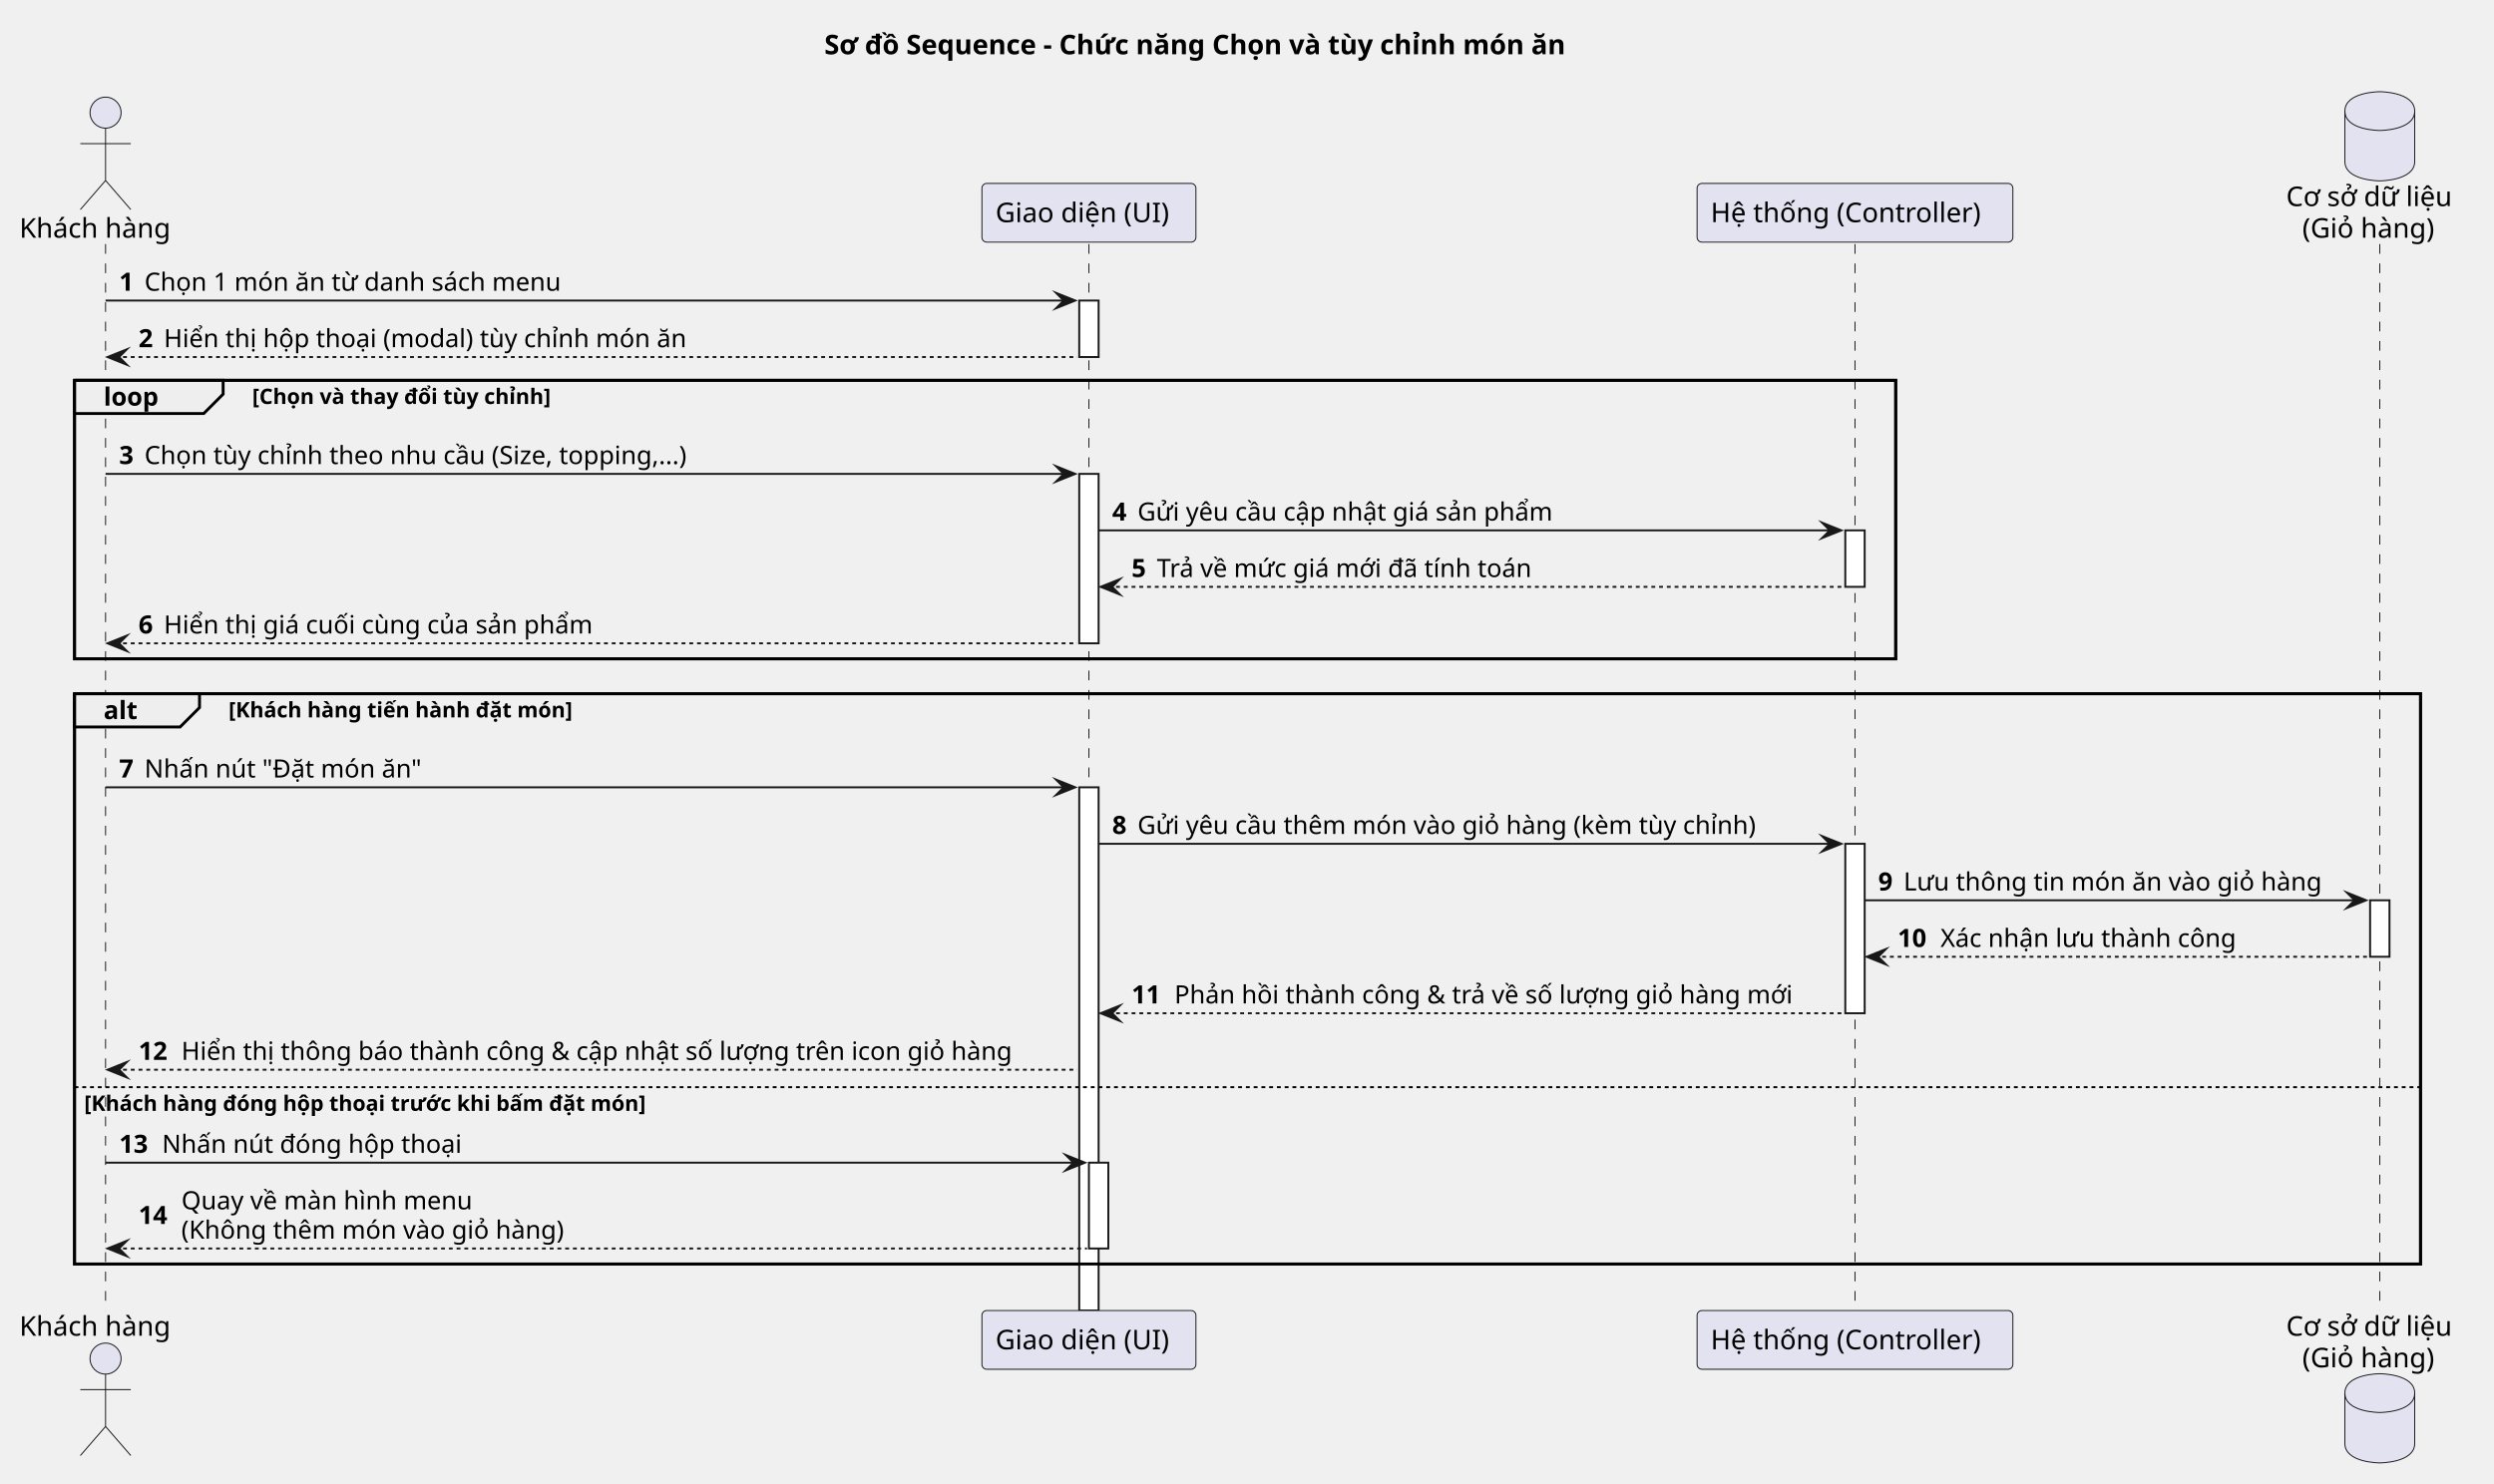
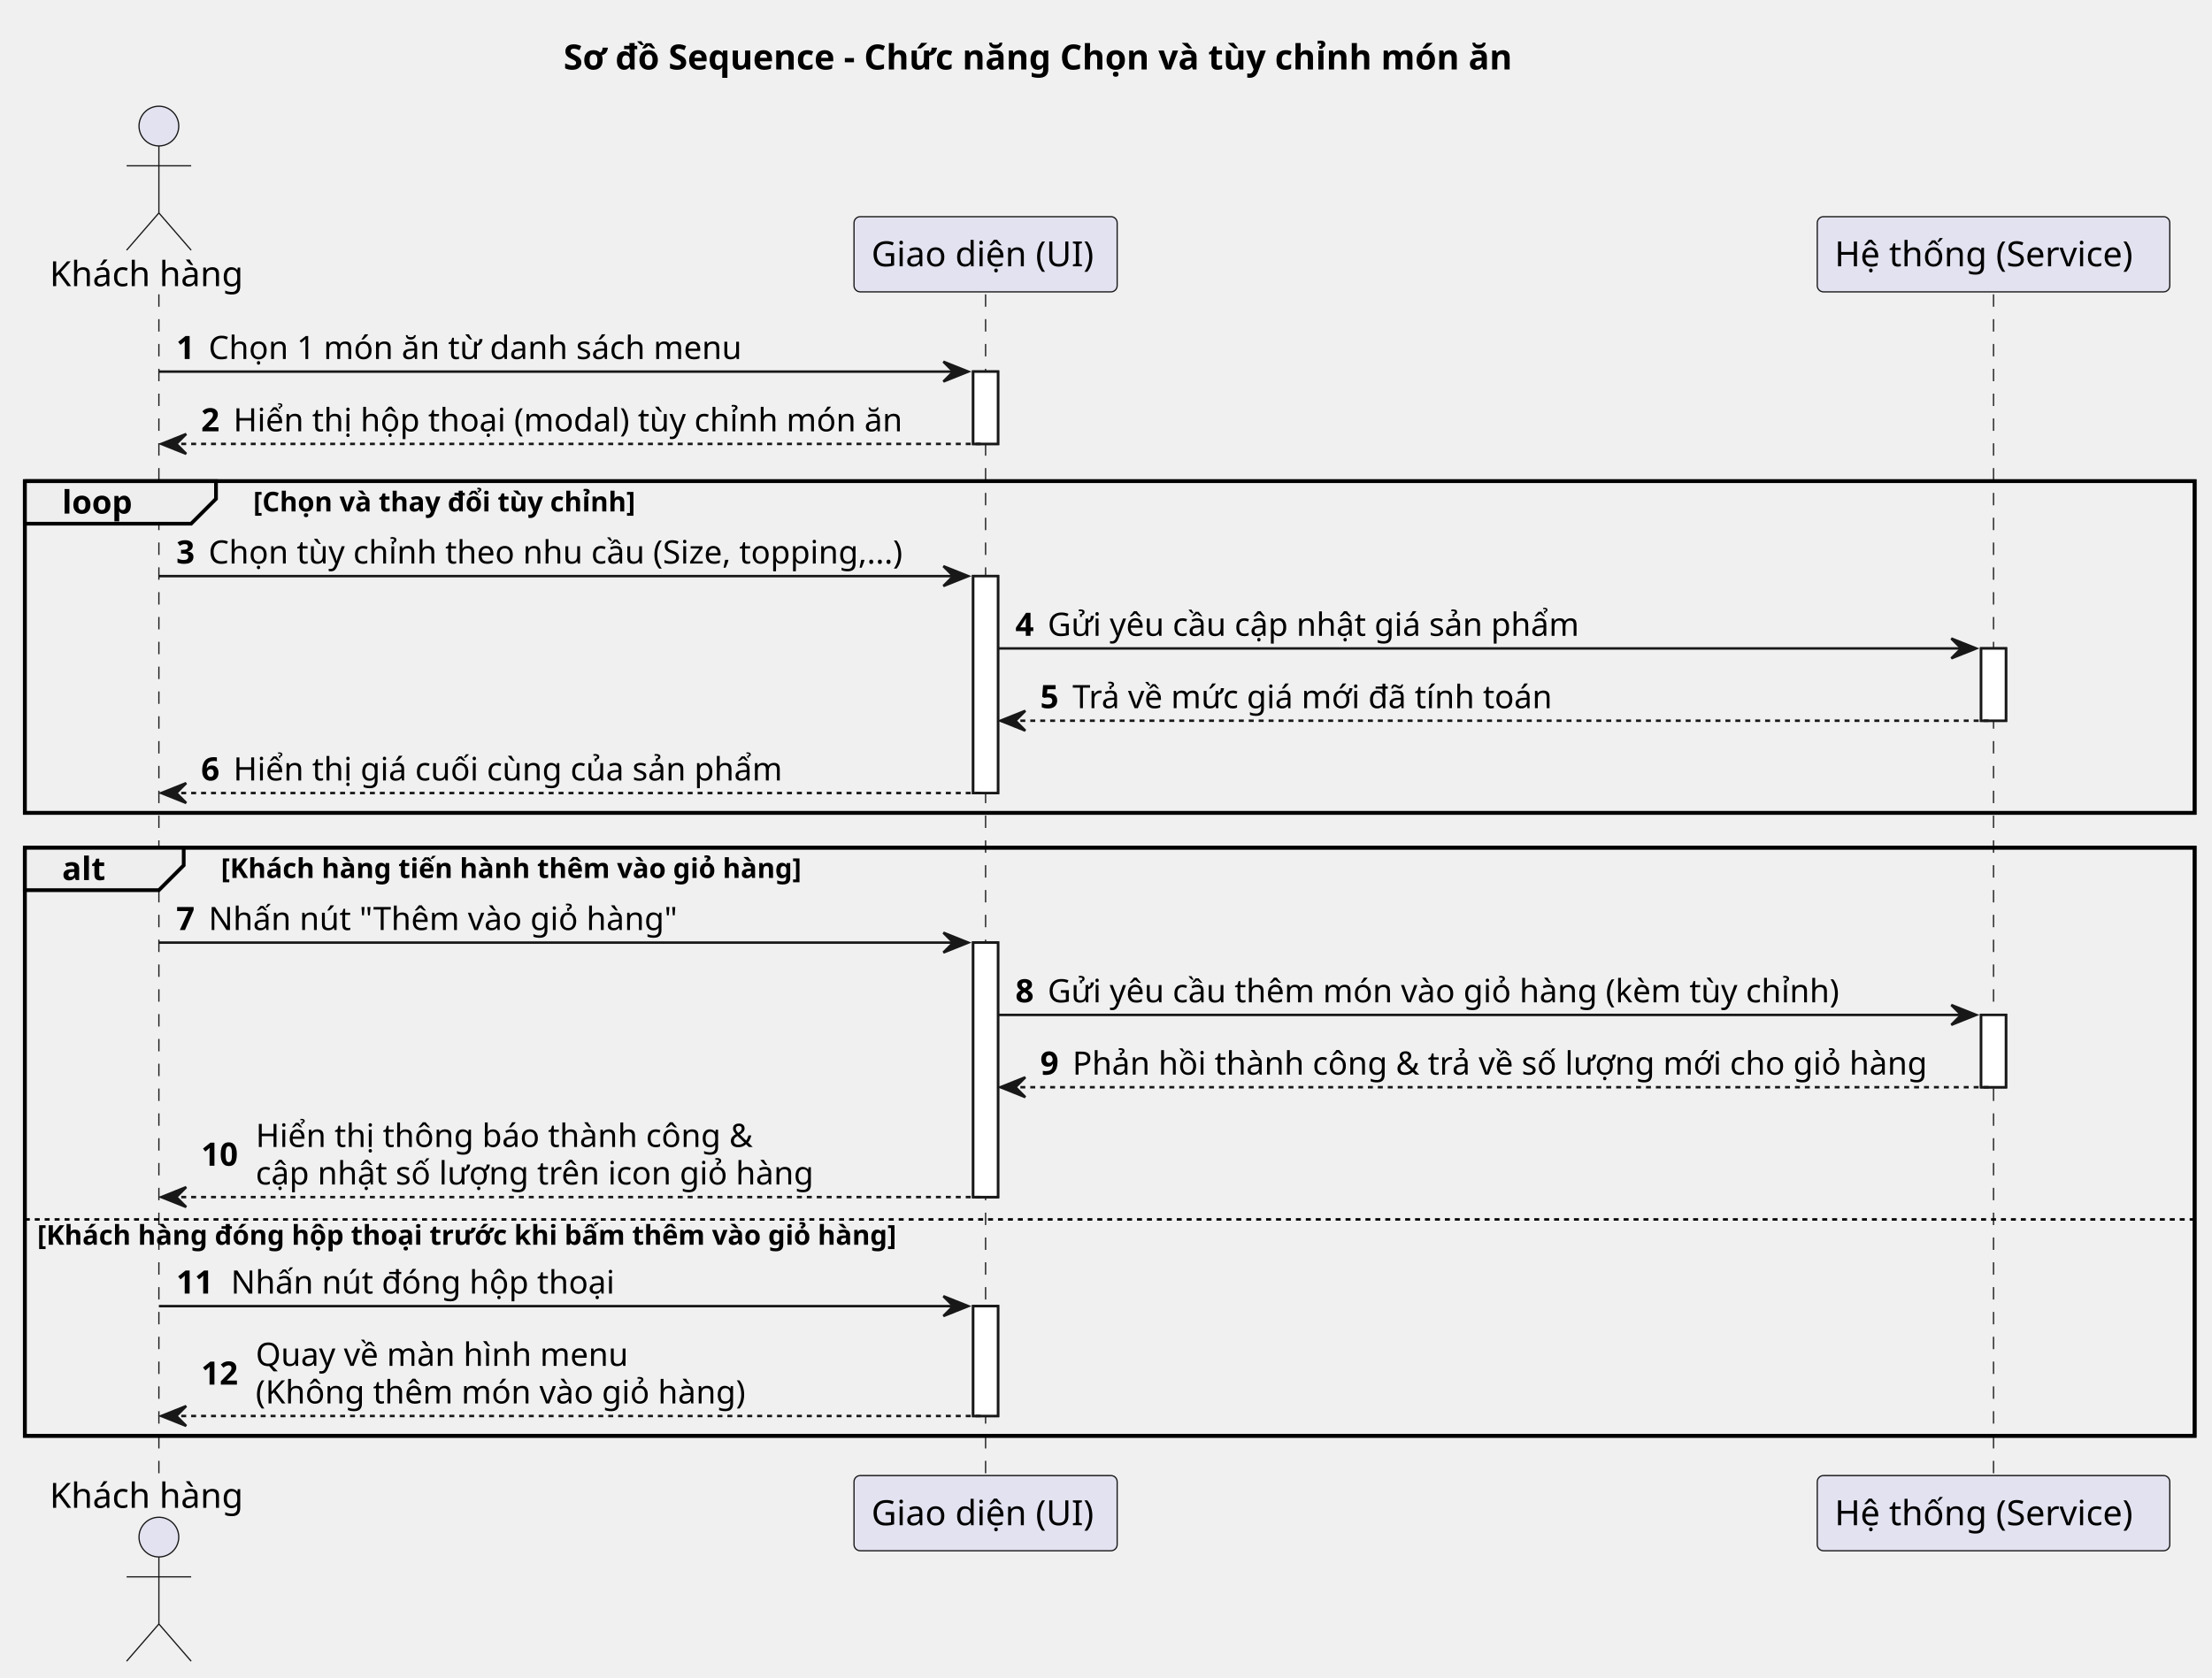
- <svg xmlns="http://www.w3.org/2000/svg" version="1.1" data-diagram-type="SEQUENCE" style="width:1286px;height:765px;background:#FFFFFF;" width="1286px" height="765px" viewBox="0 0 1286 765" zoomAndPan="magnify" preserveAspectRatio="none" contentStyleType="text/css">
+ <svg xmlns="http://www.w3.org/2000/svg" contentStyleType="text/css" height="676px" preserveAspectRatio="none" style="width:891px;height:676px;background:#FFFFFF;" version="1.1" viewBox="0 0 891 676" width="891px" zoomAndPan="magnify">
  <defs />
-   <g font-family="sans-serif" lengthAdjust="spacing">
-     <g class="title" data-source-line="1">
-       <text x="425.066" y="27.995" fill="#000" font-size="14" textLength="434.267" font-weight="700">Sơ đồ Sequence - Chức năng Chọn và tùy chỉnh món ăn</text>
-     </g>
-     <rect x="38.433" y="196.156" width="939.067" height="143.664" fill="none" style="stroke:#000;stroke-width:1.5;" />
-     <rect x="38.433" y="357.82" width="1209.679" height="294.133" fill="none" style="stroke:#000;stroke-width:1.5;" />
-     <g>
-       <rect x="50.933" y="125.891" width="8" height="550.063" fill="#000" fill-opacity="0" />
-       <line x1="54.433" y1="125.891" x2="54.433" y2="675.953" style="stroke:#181818;stroke-width:0.5;stroke-dasharray:5,5;" />
-     </g>
-     <g>
-       <rect x="557.988" y="125.891" width="8" height="550.063" fill="#000" fill-opacity="0" />
-       <line x1="561.488" y1="125.891" x2="561.488" y2="675.953" style="stroke:#181818;stroke-width:0.5;stroke-dasharray:5,5;" />
-     </g>
-     <g>
-       <rect x="556.488" y="155.023" width="10" height="29.133" fill="#FFF" style="stroke:#181818;stroke-width:1;" />
-     </g>
-     <g>
-       <rect x="556.488" y="244.422" width="10" height="87.398" fill="#FFF" style="stroke:#181818;stroke-width:1;" />
-     </g>
-     <g>
-       <rect x="556.488" y="406.086" width="10" height="269.867" fill="#FFF" style="stroke:#181818;stroke-width:1;" />
-     </g>
-     <g>
-       <rect x="561.488" y="599.688" width="10" height="44.266" fill="#FFF" style="stroke:#181818;stroke-width:1;" />
-     </g>
-     <g>
-       <rect x="953" y="125.891" width="8" height="550.063" fill="#000" fill-opacity="0" />
-       <line x1="956.5" y1="125.891" x2="956.5" y2="675.953" style="stroke:#181818;stroke-width:0.5;stroke-dasharray:5,5;" />
-     </g>
-     <g>
-       <rect x="951.5" y="273.555" width="10" height="29.133" fill="#FFF" style="stroke:#181818;stroke-width:1;" />
-     </g>
-     <g>
-       <rect x="951.5" y="435.219" width="10" height="87.398" fill="#FFF" style="stroke:#181818;stroke-width:1;" />
-     </g>
-     <g>
-       <rect x="1223.611" y="125.891" width="8" height="550.063" fill="#000" fill-opacity="0" />
-       <line x1="1227.111" y1="125.891" x2="1227.111" y2="675.953" style="stroke:#181818;stroke-width:0.5;stroke-dasharray:5,5;" />
-     </g>
-     <g>
-       <rect x="1222.111" y="464.352" width="10" height="29.133" fill="#FFF" style="stroke:#181818;stroke-width:1;" />
-     </g>
-     <text x="10" y="122.589" fill="#000" font-size="14" textLength="82.865">Khách hàng</text>
-     <ellipse cx="54.433" cy="58.094" rx="8" ry="8" fill="#E2E2F0" style="stroke:#181818;stroke-width:0.5;" />
-     <path d="M54.433,66.094 L54.433,93.094 M41.433,74.094 L67.433,74.094 M54.433,93.094 L41.433,108.094 M54.433,93.094 L67.433,108.094" style="stroke:#181818;stroke-width:0.5;" fill="none" />
-     <rect x="506.315" y="94.594" width="110.346" height="30.297" fill="#E2E2F0" style="stroke:#181818;stroke-width:0.5;" rx="2.5" ry="2.5" />
-     <text x="513.315" y="114.589" fill="#000" font-size="14" textLength="96.346">Giao diện (UI)</text>
-     <rect x="875.087" y="94.594" width="162.825" height="30.297" fill="#E2E2F0" style="stroke:#181818;stroke-width:0.5;" rx="2.5" ry="2.5" />
-     <text x="882.087" y="114.589" fill="#000" font-size="14" textLength="148.825">Hệ thống (Controller)</text>
-     <text x="1178.823" y="106.292" fill="#000" font-size="14" textLength="90.576">Cơ sở dữ liệu</text>
-     <text x="1187.167" y="122.589" fill="#000" font-size="14" textLength="73.89">(Giỏ hàng)</text>
-     <path d="M1209.111,57.297 C1209.111,47.297 1227.111,47.297 1227.111,47.297 C1227.111,47.297 1245.111,47.297 1245.111,57.297 L1245.111,83.297 C1245.111,93.297 1227.111,93.297 1227.111,93.297 C1227.111,93.297 1209.111,93.297 1209.111,83.297 L1209.111,57.297" style="stroke:#181818;stroke-width:0.5;" fill="#E2E2F0" />
-     <path d="M1209.111,57.297 C1209.111,67.297 1227.111,67.297 1227.111,67.297 C1227.111,67.297 1245.111,67.297 1245.111,57.297" style="stroke:#181818;stroke-width:0.5;" fill="none" />
-     <text x="10" y="688.948" fill="#000" font-size="14" textLength="82.865">Khách hàng</text>
-     <ellipse cx="54.433" cy="700.75" rx="8" ry="8" fill="#E2E2F0" style="stroke:#181818;stroke-width:0.5;" />
-     <path d="M54.433,708.75 L54.433,735.75 M41.433,716.75 L67.433,716.75 M54.433,735.75 L41.433,750.75 M54.433,735.75 L67.433,750.75" style="stroke:#181818;stroke-width:0.5;" fill="none" />
-     <rect x="506.315" y="675.953" width="110.346" height="30.297" fill="#E2E2F0" style="stroke:#181818;stroke-width:0.5;" rx="2.5" ry="2.5" />
-     <text x="513.315" y="695.948" fill="#000" font-size="14" textLength="96.346">Giao diện (UI)</text>
-     <rect x="875.087" y="675.953" width="162.825" height="30.297" fill="#E2E2F0" style="stroke:#181818;stroke-width:0.5;" rx="2.5" ry="2.5" />
-     <text x="882.087" y="695.948" fill="#000" font-size="14" textLength="148.825">Hệ thống (Controller)</text>
-     <text x="1178.823" y="688.948" fill="#000" font-size="14" textLength="90.576">Cơ sở dữ liệu</text>
-     <text x="1187.167" y="705.245" fill="#000" font-size="14" textLength="73.89">(Giỏ hàng)</text>
-     <path d="M1209.111,718.547 C1209.111,708.547 1227.111,708.547 1227.111,708.547 C1227.111,708.547 1245.111,708.547 1245.111,718.547 L1245.111,744.547 C1245.111,754.547 1227.111,754.547 1227.111,754.547 C1227.111,754.547 1209.111,754.547 1209.111,744.547 L1209.111,718.547" style="stroke:#181818;stroke-width:0.5;" fill="#E2E2F0" />
-     <path d="M1209.111,718.547 C1209.111,728.547 1227.111,728.547 1227.111,728.547 C1227.111,728.547 1245.111,728.547 1245.111,718.547" style="stroke:#181818;stroke-width:0.5;" fill="none" />
-     <polygon points="544.488,151.023,554.488,155.023,544.488,159.023,548.488,155.023" fill="#181818" style="stroke:#181818;stroke-width:1;stroke-linejoin:miter;stroke-miterlimit:10;" />
-     <line x1="54.433" y1="155.023" x2="550.488" y2="155.023" style="stroke:#181818;stroke-width:1;" />
-     <text x="61.433" y="149.958" fill="#000" font-size="13" font-weight="700">1</text>
-     <text x="74.478" y="149.958" fill="#000" font-size="13" textLength="229.068">Chọn 1 món ăn từ danh sách menu</text>
-     <polygon points="65.433,180.156,55.433,184.156,65.433,188.156,61.433,184.156" fill="#181818" style="stroke:#181818;stroke-width:1;stroke-linejoin:miter;stroke-miterlimit:10;" />
-     <line x1="59.433" y1="184.156" x2="555.488" y2="184.156" style="stroke:#181818;stroke-width:1;stroke-dasharray:2,2;" />
-     <text x="71.433" y="179.09" fill="#000" font-size="13" font-weight="700">2</text>
-     <text x="84.478" y="179.09" fill="#000" font-size="13" textLength="289.104">Hiển thị hộp thoại (modal) tùy chỉnh món ăn</text>
-     <path d="M38.433,196.156 L115.057,196.156 L115.057,203.289 L105.057,213.289 L38.433,213.289 L38.433,196.156" style="stroke:#000;stroke-width:1.5;" fill="#EEE" />
-     <rect x="38.433" y="196.156" width="939.067" height="143.664" fill="none" style="stroke:#000;stroke-width:1.5;" />
-     <text x="53.433" y="209.223" fill="#000" font-size="13" textLength="31.624" font-weight="700">loop</text>
-     <text x="130.057" y="208.367" fill="#000" font-size="11" textLength="176.016" font-weight="700">[Chọn và thay đổi tùy chỉnh]</text>
-     <polygon points="544.488,240.422,554.488,244.422,544.488,248.422,548.488,244.422" fill="#181818" style="stroke:#181818;stroke-width:1;stroke-linejoin:miter;stroke-miterlimit:10;" />
-     <line x1="54.433" y1="244.422" x2="550.488" y2="244.422" style="stroke:#181818;stroke-width:1;" />
-     <text x="61.433" y="239.356" fill="#000" font-size="13" font-weight="700">3</text>
-     <text x="74.478" y="239.356" fill="#000" font-size="13" textLength="303.45">Chọn tùy chỉnh theo nhu cầu (Size, topping,...)</text>
-     <polygon points="939.5,269.555,949.5,273.555,939.5,277.555,943.5,273.555" fill="#181818" style="stroke:#181818;stroke-width:1;stroke-linejoin:miter;stroke-miterlimit:10;" />
-     <line x1="566.488" y1="273.555" x2="945.5" y2="273.555" style="stroke:#181818;stroke-width:1;" />
-     <text x="573.488" y="268.489" fill="#000" font-size="13" font-weight="700">4</text>
-     <text x="586.534" y="268.489" fill="#000" font-size="13" textLength="230.972">Gửi yêu cầu cập nhật giá sản phẩm</text>
-     <polygon points="577.488,298.688,567.488,302.688,577.488,306.688,573.488,302.688" fill="#181818" style="stroke:#181818;stroke-width:1;stroke-linejoin:miter;stroke-miterlimit:10;" />
-     <line x1="571.488" y1="302.688" x2="950.5" y2="302.688" style="stroke:#181818;stroke-width:1;stroke-dasharray:2,2;" />
-     <text x="583.488" y="297.622" fill="#000" font-size="13" font-weight="700">5</text>
-     <text x="596.534" y="297.622" fill="#000" font-size="13" textLength="208.641">Trả về mức giá mới đã tính toán</text>
-     <polygon points="65.433,327.82,55.433,331.82,65.433,335.82,61.433,331.82" fill="#181818" style="stroke:#181818;stroke-width:1;stroke-linejoin:miter;stroke-miterlimit:10;" />
-     <line x1="59.433" y1="331.82" x2="555.488" y2="331.82" style="stroke:#181818;stroke-width:1;stroke-dasharray:2,2;" />
-     <text x="71.433" y="326.754" fill="#000" font-size="13" font-weight="700">6</text>
-     <text x="84.478" y="326.754" fill="#000" font-size="13" textLength="237.612">Hiển thị giá cuối cùng của sản phẩm</text>
-     <path d="M38.433,357.82 L102.875,357.82 L102.875,364.953 L92.875,374.953 L38.433,374.953 L38.433,357.82" style="stroke:#000;stroke-width:1.5;" fill="#EEE" />
-     <rect x="38.433" y="357.82" width="1209.679" height="294.133" fill="none" style="stroke:#000;stroke-width:1.5;" />
-     <text x="53.433" y="370.887" fill="#000" font-size="13" textLength="19.443" font-weight="700">alt</text>
-     <text x="117.875" y="370.031" fill="#000" font-size="11" textLength="200.933" font-weight="700">[Khách hàng tiến hành đặt món]</text>
-     <polygon points="544.488,402.086,554.488,406.086,544.488,410.086,548.488,406.086" fill="#181818" style="stroke:#181818;stroke-width:1;stroke-linejoin:miter;stroke-miterlimit:10;" />
-     <line x1="54.433" y1="406.086" x2="550.488" y2="406.086" style="stroke:#181818;stroke-width:1;" />
-     <text x="61.433" y="401.02" fill="#000" font-size="13" font-weight="700">7</text>
-     <text x="74.478" y="401.02" fill="#000" font-size="13" textLength="152.433">Nhấn nút "Đặt món ăn"</text>
-     <polygon points="939.5,431.219,949.5,435.219,939.5,439.219,943.5,435.219" fill="#181818" style="stroke:#181818;stroke-width:1;stroke-linejoin:miter;stroke-miterlimit:10;" />
-     <line x1="566.488" y1="435.219" x2="945.5" y2="435.219" style="stroke:#181818;stroke-width:1;" />
-     <text x="573.488" y="430.153" fill="#000" font-size="13" font-weight="700">8</text>
-     <text x="586.534" y="430.153" fill="#000" font-size="13" textLength="344.354">Gửi yêu cầu thêm món vào giỏ hàng (kèm tùy chỉnh)</text>
-     <polygon points="1210.111,460.352,1220.111,464.352,1210.111,468.352,1214.111,464.352" fill="#181818" style="stroke:#181818;stroke-width:1;stroke-linejoin:miter;stroke-miterlimit:10;" />
-     <line x1="961.5" y1="464.352" x2="1216.111" y2="464.352" style="stroke:#181818;stroke-width:1;" />
-     <text x="968.5" y="459.286" fill="#000" font-size="13" font-weight="700">9</text>
-     <text x="981.545" y="459.286" fill="#000" font-size="13" textLength="228.566">Lưu thông tin món ăn vào giỏ hàng</text>
-     <polygon points="972.5,489.484,962.5,493.484,972.5,497.484,968.5,493.484" fill="#181818" style="stroke:#181818;stroke-width:1;stroke-linejoin:miter;stroke-miterlimit:10;" />
-     <line x1="966.5" y1="493.484" x2="1221.111" y2="493.484" style="stroke:#181818;stroke-width:1;stroke-dasharray:2,2;" />
-     <text x="978.5" y="488.418" fill="#000" font-size="13" textLength="18.091" font-weight="700">10</text>
-     <text x="1000.59" y="488.418" fill="#000" font-size="13" textLength="162.697">Xác nhận lưu thành công</text>
-     <polygon points="577.488,518.617,567.488,522.617,577.488,526.617,573.488,522.617" fill="#181818" style="stroke:#181818;stroke-width:1;stroke-linejoin:miter;stroke-miterlimit:10;" />
-     <line x1="571.488" y1="522.617" x2="950.5" y2="522.617" style="stroke:#181818;stroke-width:1;stroke-dasharray:2,2;" />
-     <text x="583.488" y="517.551" fill="#000" font-size="13" textLength="18.091" font-weight="700">11</text>
-     <text x="605.579" y="517.551" fill="#000" font-size="13" textLength="338.92">Phản hồi thành công &amp; trả về số lượng giỏ hàng mới</text>
-     <polygon points="65.433,547.75,55.433,551.75,65.433,555.75,61.433,551.75" fill="#181818" style="stroke:#181818;stroke-width:1;stroke-linejoin:miter;stroke-miterlimit:10;" />
-     <line x1="59.433" y1="551.75" x2="555.488" y2="551.75" style="stroke:#181818;stroke-width:1;stroke-dasharray:2,2;" />
-     <text x="71.433" y="546.684" fill="#000" font-size="13" textLength="18.091" font-weight="700">12</text>
-     <text x="93.523" y="546.684" fill="#000" font-size="13" textLength="455.965">Hiển thị thông báo thành công &amp; cập nhật số lượng trên icon giỏ hàng</text>
-     <line x1="38.433" y1="560.75" x2="1248.111" y2="560.75" style="stroke:#000;stroke-width:1;stroke-dasharray:2,2;" />
-     <text x="43.433" y="572.96" fill="#000" font-size="11" textLength="325.521" font-weight="700">[Khách hàng đóng hộp thoại trước khi bấm đặt món]</text>
-     <polygon points="549.488,595.688,559.488,599.688,549.488,603.688,553.488,599.688" fill="#181818" style="stroke:#181818;stroke-width:1;stroke-linejoin:miter;stroke-miterlimit:10;" />
-     <line x1="54.433" y1="599.688" x2="555.488" y2="599.688" style="stroke:#181818;stroke-width:1;" />
-     <text x="61.433" y="594.622" fill="#000" font-size="13" textLength="18.091" font-weight="700">13</text>
-     <text x="83.523" y="594.622" fill="#000" font-size="13" textLength="162.284">Nhấn nút đóng hộp thoại</text>
-     <polygon points="65.433,639.953,55.433,643.953,65.433,647.953,61.433,643.953" fill="#181818" style="stroke:#181818;stroke-width:1;stroke-linejoin:miter;stroke-miterlimit:10;" />
-     <line x1="59.433" y1="643.953" x2="560.488" y2="643.953" style="stroke:#181818;stroke-width:1;stroke-dasharray:2,2;" />
-     <text x="71.433" y="631.321" fill="#000" font-size="13" textLength="18.091" font-weight="700">14</text>
-     <text x="93.523" y="623.754" fill="#000" font-size="13" textLength="160.691">Quay về màn hình menu</text>
-     <text x="93.523" y="638.887" fill="#000" font-size="13" textLength="210.996">(Không thêm món vào giỏ hàng)</text>
+   <g>
+     <text fill="#000000" font-family="sans-serif" font-size="14" font-weight="bold" lengthAdjust="spacing" textLength="439" x="227" y="27.995">Sơ đồ Sequence - Chức năng Chọn và tùy chỉnh món ăn</text>
+     <rect fill="#FFFFFF" height="29.133" style="stroke:#181818;stroke-width:1.0;" width="10" x="392" y="149.727" />
+     <rect fill="#FFFFFF" height="87.398" style="stroke:#181818;stroke-width:1.0;" width="10" x="392" y="232.125" />
+     <rect fill="#FFFFFF" height="102.531" style="stroke:#181818;stroke-width:1.0;" width="10" x="392" y="379.789" />
+     <rect fill="#FFFFFF" height="44.266" style="stroke:#181818;stroke-width:1.0;" width="10" x="392" y="526.258" />
+     <rect fill="#FFFFFF" height="29.133" style="stroke:#181818;stroke-width:1.0;" width="10" x="798" y="261.258" />
+     <rect fill="#FFFFFF" height="29.133" style="stroke:#181818;stroke-width:1.0;" width="10" x="798" y="408.922" />
+     <rect fill="none" height="133.664" style="stroke:#000000;stroke-width:1.5;" width="874" x="10" y="193.859" />
+     <rect fill="none" height="237" style="stroke:#000000;stroke-width:1.5;" width="874" x="10" y="341.523" />
+     <line style="stroke:#181818;stroke-width:0.5;stroke-dasharray:5.0,5.0;" x1="64" x2="64" y1="118.594" y2="595.523" />
+     <line style="stroke:#181818;stroke-width:0.5;stroke-dasharray:5.0,5.0;" x1="397" x2="397" y1="118.594" y2="595.523" />
+     <line style="stroke:#181818;stroke-width:0.5;stroke-dasharray:5.0,5.0;" x1="803" x2="803" y1="118.594" y2="595.523" />
+     <text fill="#000000" font-family="sans-serif" font-size="14" lengthAdjust="spacing" textLength="82" x="20" y="115.292">Khách hàng</text>
+     <ellipse cx="64" cy="50.797" fill="#E2E2F0" rx="8" ry="8" style="stroke:#181818;stroke-width:0.5;" />
+     <path d="M64,58.797 L64,85.797 M51,66.797 L77,66.797 M64,85.797 L51,100.797 M64,85.797 L77,100.797 " fill="none" style="stroke:#181818;stroke-width:0.5;" />
+     <text fill="#000000" font-family="sans-serif" font-size="14" lengthAdjust="spacing" textLength="82" x="20" y="607.519">Khách hàng</text>
+     <ellipse cx="64" cy="619.32" fill="#E2E2F0" rx="8" ry="8" style="stroke:#181818;stroke-width:0.5;" />
+     <path d="M64,627.32 L64,654.32 M51,635.32 L77,635.32 M64,654.32 L51,669.32 M64,654.32 L77,669.32 " fill="none" style="stroke:#181818;stroke-width:0.5;" />
+     <rect fill="#E2E2F0" height="30.297" rx="2.5" ry="2.5" style="stroke:#181818;stroke-width:0.5;" width="106" x="344" y="87.297" />
+     <text fill="#000000" font-family="sans-serif" font-size="14" lengthAdjust="spacing" textLength="92" x="351" y="107.292">Giao diện (UI)</text>
+     <rect fill="#E2E2F0" height="30.297" rx="2.5" ry="2.5" style="stroke:#181818;stroke-width:0.5;" width="106" x="344" y="594.523" />
+     <text fill="#000000" font-family="sans-serif" font-size="14" lengthAdjust="spacing" textLength="92" x="351" y="614.519">Giao diện (UI)</text>
+     <rect fill="#E2E2F0" height="30.297" rx="2.5" ry="2.5" style="stroke:#181818;stroke-width:0.5;" width="142" x="732" y="87.297" />
+     <text fill="#000000" font-family="sans-serif" font-size="14" lengthAdjust="spacing" textLength="128" x="739" y="107.292">Hệ thống (Service)</text>
+     <rect fill="#E2E2F0" height="30.297" rx="2.5" ry="2.5" style="stroke:#181818;stroke-width:0.5;" width="142" x="732" y="594.523" />
+     <text fill="#000000" font-family="sans-serif" font-size="14" lengthAdjust="spacing" textLength="128" x="739" y="614.519">Hệ thống (Service)</text>
+     <rect fill="#FFFFFF" height="29.133" style="stroke:#181818;stroke-width:1.0;" width="10" x="392" y="149.727" />
+     <rect fill="#FFFFFF" height="87.398" style="stroke:#181818;stroke-width:1.0;" width="10" x="392" y="232.125" />
+     <rect fill="#FFFFFF" height="102.531" style="stroke:#181818;stroke-width:1.0;" width="10" x="392" y="379.789" />
+     <rect fill="#FFFFFF" height="44.266" style="stroke:#181818;stroke-width:1.0;" width="10" x="392" y="526.258" />
+     <rect fill="#FFFFFF" height="29.133" style="stroke:#181818;stroke-width:1.0;" width="10" x="798" y="261.258" />
+     <rect fill="#FFFFFF" height="29.133" style="stroke:#181818;stroke-width:1.0;" width="10" x="798" y="408.922" />
+     <polygon fill="#181818" points="380,145.727,390,149.727,380,153.727,384,149.727" style="stroke:#181818;stroke-width:1.0;" />
+     <line style="stroke:#181818;stroke-width:1.0;" x1="64" x2="386" y1="149.727" y2="149.727" />
+     <text fill="#000000" font-family="sans-serif" font-size="13" font-weight="bold" lengthAdjust="spacing" textLength="9" x="71" y="144.661">1</text>
+     <text fill="#000000" font-family="sans-serif" font-size="13" lengthAdjust="spacing" textLength="226" x="84" y="144.661">Chọn 1 món ăn từ danh sách menu</text>
+     <polygon fill="#181818" points="75,174.859,65,178.859,75,182.859,71,178.859" style="stroke:#181818;stroke-width:1.0;" />
+     <line style="stroke:#181818;stroke-width:1.0;stroke-dasharray:2.0,2.0;" x1="69" x2="396" y1="178.859" y2="178.859" />
+     <text fill="#000000" font-family="sans-serif" font-size="13" font-weight="bold" lengthAdjust="spacing" textLength="9" x="81" y="173.793">2</text>
+     <text fill="#000000" font-family="sans-serif" font-size="13" lengthAdjust="spacing" textLength="283" x="94" y="173.793">Hiển thị hộp thoại (modal) tùy chỉnh món ăn</text>
+     <path d="M10,193.859 L87,193.859 L87,200.992 L77,210.992 L10,210.992 L10,193.859 " fill="#EEEEEE" style="stroke:#000000;stroke-width:1.5;" />
+     <rect fill="none" height="133.664" style="stroke:#000000;stroke-width:1.5;" width="874" x="10" y="193.859" />
+     <text fill="#000000" font-family="sans-serif" font-size="13" font-weight="bold" lengthAdjust="spacing" textLength="32" x="25" y="206.926">loop</text>
+     <text fill="#000000" font-family="sans-serif" font-size="11" font-weight="bold" lengthAdjust="spacing" textLength="181" x="102" y="206.07">[Chọn và thay đổi tùy chỉnh]</text>
+     <polygon fill="#181818" points="380,228.125,390,232.125,380,236.125,384,232.125" style="stroke:#181818;stroke-width:1.0;" />
+     <line style="stroke:#181818;stroke-width:1.0;" x1="64" x2="386" y1="232.125" y2="232.125" />
+     <text fill="#000000" font-family="sans-serif" font-size="13" font-weight="bold" lengthAdjust="spacing" textLength="9" x="71" y="227.059">3</text>
+     <text fill="#000000" font-family="sans-serif" font-size="13" lengthAdjust="spacing" textLength="296" x="84" y="227.059">Chọn tùy chỉnh theo nhu cầu (Size, topping,...)</text>
+     <polygon fill="#181818" points="786,257.258,796,261.258,786,265.258,790,261.258" style="stroke:#181818;stroke-width:1.0;" />
+     <line style="stroke:#181818;stroke-width:1.0;" x1="402" x2="792" y1="261.258" y2="261.258" />
+     <text fill="#000000" font-family="sans-serif" font-size="13" font-weight="bold" lengthAdjust="spacing" textLength="9" x="409" y="256.192">4</text>
+     <text fill="#000000" font-family="sans-serif" font-size="13" lengthAdjust="spacing" textLength="226" x="422" y="256.192">Gửi yêu cầu cập nhật giá sản phẩm</text>
+     <polygon fill="#181818" points="413,286.391,403,290.391,413,294.391,409,290.391" style="stroke:#181818;stroke-width:1.0;" />
+     <line style="stroke:#181818;stroke-width:1.0;stroke-dasharray:2.0,2.0;" x1="407" x2="802" y1="290.391" y2="290.391" />
+     <text fill="#000000" font-family="sans-serif" font-size="13" font-weight="bold" lengthAdjust="spacing" textLength="9" x="419" y="285.325">5</text>
+     <text fill="#000000" font-family="sans-serif" font-size="13" lengthAdjust="spacing" textLength="203" x="432" y="285.325">Trả về mức giá mới đã tính toán</text>
+     <polygon fill="#181818" points="75,315.523,65,319.523,75,323.523,71,319.523" style="stroke:#181818;stroke-width:1.0;" />
+     <line style="stroke:#181818;stroke-width:1.0;stroke-dasharray:2.0,2.0;" x1="69" x2="396" y1="319.523" y2="319.523" />
+     <text fill="#000000" font-family="sans-serif" font-size="13" font-weight="bold" lengthAdjust="spacing" textLength="9" x="81" y="314.457">6</text>
+     <text fill="#000000" font-family="sans-serif" font-size="13" lengthAdjust="spacing" textLength="233" x="94" y="314.457">Hiển thị giá cuối cùng của sản phẩm</text>
+     <path d="M10,341.523 L74,341.523 L74,348.656 L64,358.656 L10,358.656 L10,341.523 " fill="#EEEEEE" style="stroke:#000000;stroke-width:1.5;" />
+     <rect fill="none" height="237" style="stroke:#000000;stroke-width:1.5;" width="874" x="10" y="341.523" />
+     <text fill="#000000" font-family="sans-serif" font-size="13" font-weight="bold" lengthAdjust="spacing" textLength="19" x="25" y="354.59">alt</text>
+     <text fill="#000000" font-family="sans-serif" font-size="11" font-weight="bold" lengthAdjust="spacing" textLength="274" x="89" y="353.734">[Khách hàng tiến hành thêm vào giỏ hàng]</text>
+     <polygon fill="#181818" points="380,375.789,390,379.789,380,383.789,384,379.789" style="stroke:#181818;stroke-width:1.0;" />
+     <line style="stroke:#181818;stroke-width:1.0;" x1="64" x2="386" y1="379.789" y2="379.789" />
+     <text fill="#000000" font-family="sans-serif" font-size="13" font-weight="bold" lengthAdjust="spacing" textLength="9" x="71" y="374.723">7</text>
+     <text fill="#000000" font-family="sans-serif" font-size="13" lengthAdjust="spacing" textLength="195" x="84" y="374.723">Nhấn nút "Thêm vào giỏ hàng"</text>
+     <polygon fill="#181818" points="786,404.922,796,408.922,786,412.922,790,408.922" style="stroke:#181818;stroke-width:1.0;" />
+     <line style="stroke:#181818;stroke-width:1.0;" x1="402" x2="792" y1="408.922" y2="408.922" />
+     <text fill="#000000" font-family="sans-serif" font-size="13" font-weight="bold" lengthAdjust="spacing" textLength="9" x="409" y="403.856">8</text>
+     <text fill="#000000" font-family="sans-serif" font-size="13" lengthAdjust="spacing" textLength="336" x="422" y="403.856">Gửi yêu cầu thêm món vào giỏ hàng (kèm tùy chỉnh)</text>
+     <polygon fill="#181818" points="413,434.055,403,438.055,413,442.055,409,438.055" style="stroke:#181818;stroke-width:1.0;" />
+     <line style="stroke:#181818;stroke-width:1.0;stroke-dasharray:2.0,2.0;" x1="407" x2="802" y1="438.055" y2="438.055" />
+     <text fill="#000000" font-family="sans-serif" font-size="13" font-weight="bold" lengthAdjust="spacing" textLength="9" x="419" y="432.989">9</text>
+     <text fill="#000000" font-family="sans-serif" font-size="13" lengthAdjust="spacing" textLength="359" x="432" y="432.989">Phản hồi thành công &amp; trả về số lượng mới cho giỏ hàng</text>
+     <polygon fill="#181818" points="75,478.32,65,482.32,75,486.32,71,482.32" style="stroke:#181818;stroke-width:1.0;" />
+     <line style="stroke:#181818;stroke-width:1.0;stroke-dasharray:2.0,2.0;" x1="69" x2="396" y1="482.32" y2="482.32" />
+     <text fill="#000000" font-family="sans-serif" font-size="13" font-weight="bold" lengthAdjust="spacing" textLength="18" x="81" y="469.688">10</text>
+     <text fill="#000000" font-family="sans-serif" font-size="13" lengthAdjust="spacing" textLength="210" x="103" y="462.122">Hiển thị thông báo thành công &amp;</text>
+     <text fill="#000000" font-family="sans-serif" font-size="13" lengthAdjust="spacing" textLength="233" x="103" y="477.254">cập nhật số lượng trên icon giỏ hàng</text>
+     <line style="stroke:#000000;stroke-width:1.0;stroke-dasharray:2.0,2.0;" x1="10" x2="884" y1="491.32" y2="491.32" />
+     <text fill="#000000" font-family="sans-serif" font-size="11" font-weight="bold" lengthAdjust="spacing" textLength="401" x="15" y="501.531">[Khách hàng đóng hộp thoại trước khi bấm thêm vào giỏ hàng]</text>
+     <polygon fill="#181818" points="380,522.258,390,526.258,380,530.258,384,526.258" style="stroke:#181818;stroke-width:1.0;" />
+     <line style="stroke:#181818;stroke-width:1.0;" x1="64" x2="386" y1="526.258" y2="526.258" />
+     <text fill="#000000" font-family="sans-serif" font-size="13" font-weight="bold" lengthAdjust="spacing" textLength="18" x="71" y="521.192">11</text>
+     <text fill="#000000" font-family="sans-serif" font-size="13" lengthAdjust="spacing" textLength="159" x="93" y="521.192">Nhấn nút đóng hộp thoại</text>
+     <polygon fill="#181818" points="75,566.523,65,570.523,75,574.523,71,570.523" style="stroke:#181818;stroke-width:1.0;" />
+     <line style="stroke:#181818;stroke-width:1.0;stroke-dasharray:2.0,2.0;" x1="69" x2="396" y1="570.523" y2="570.523" />
+     <text fill="#000000" font-family="sans-serif" font-size="13" font-weight="bold" lengthAdjust="spacing" textLength="18" x="81" y="557.891">12</text>
+     <text fill="#000000" font-family="sans-serif" font-size="13" lengthAdjust="spacing" textLength="157" x="103" y="550.325">Quay về màn hình menu</text>
+     <text fill="#000000" font-family="sans-serif" font-size="13" lengthAdjust="spacing" textLength="207" x="103" y="565.457">(Không thêm món vào giỏ hàng)</text>
  </g>
</svg>
